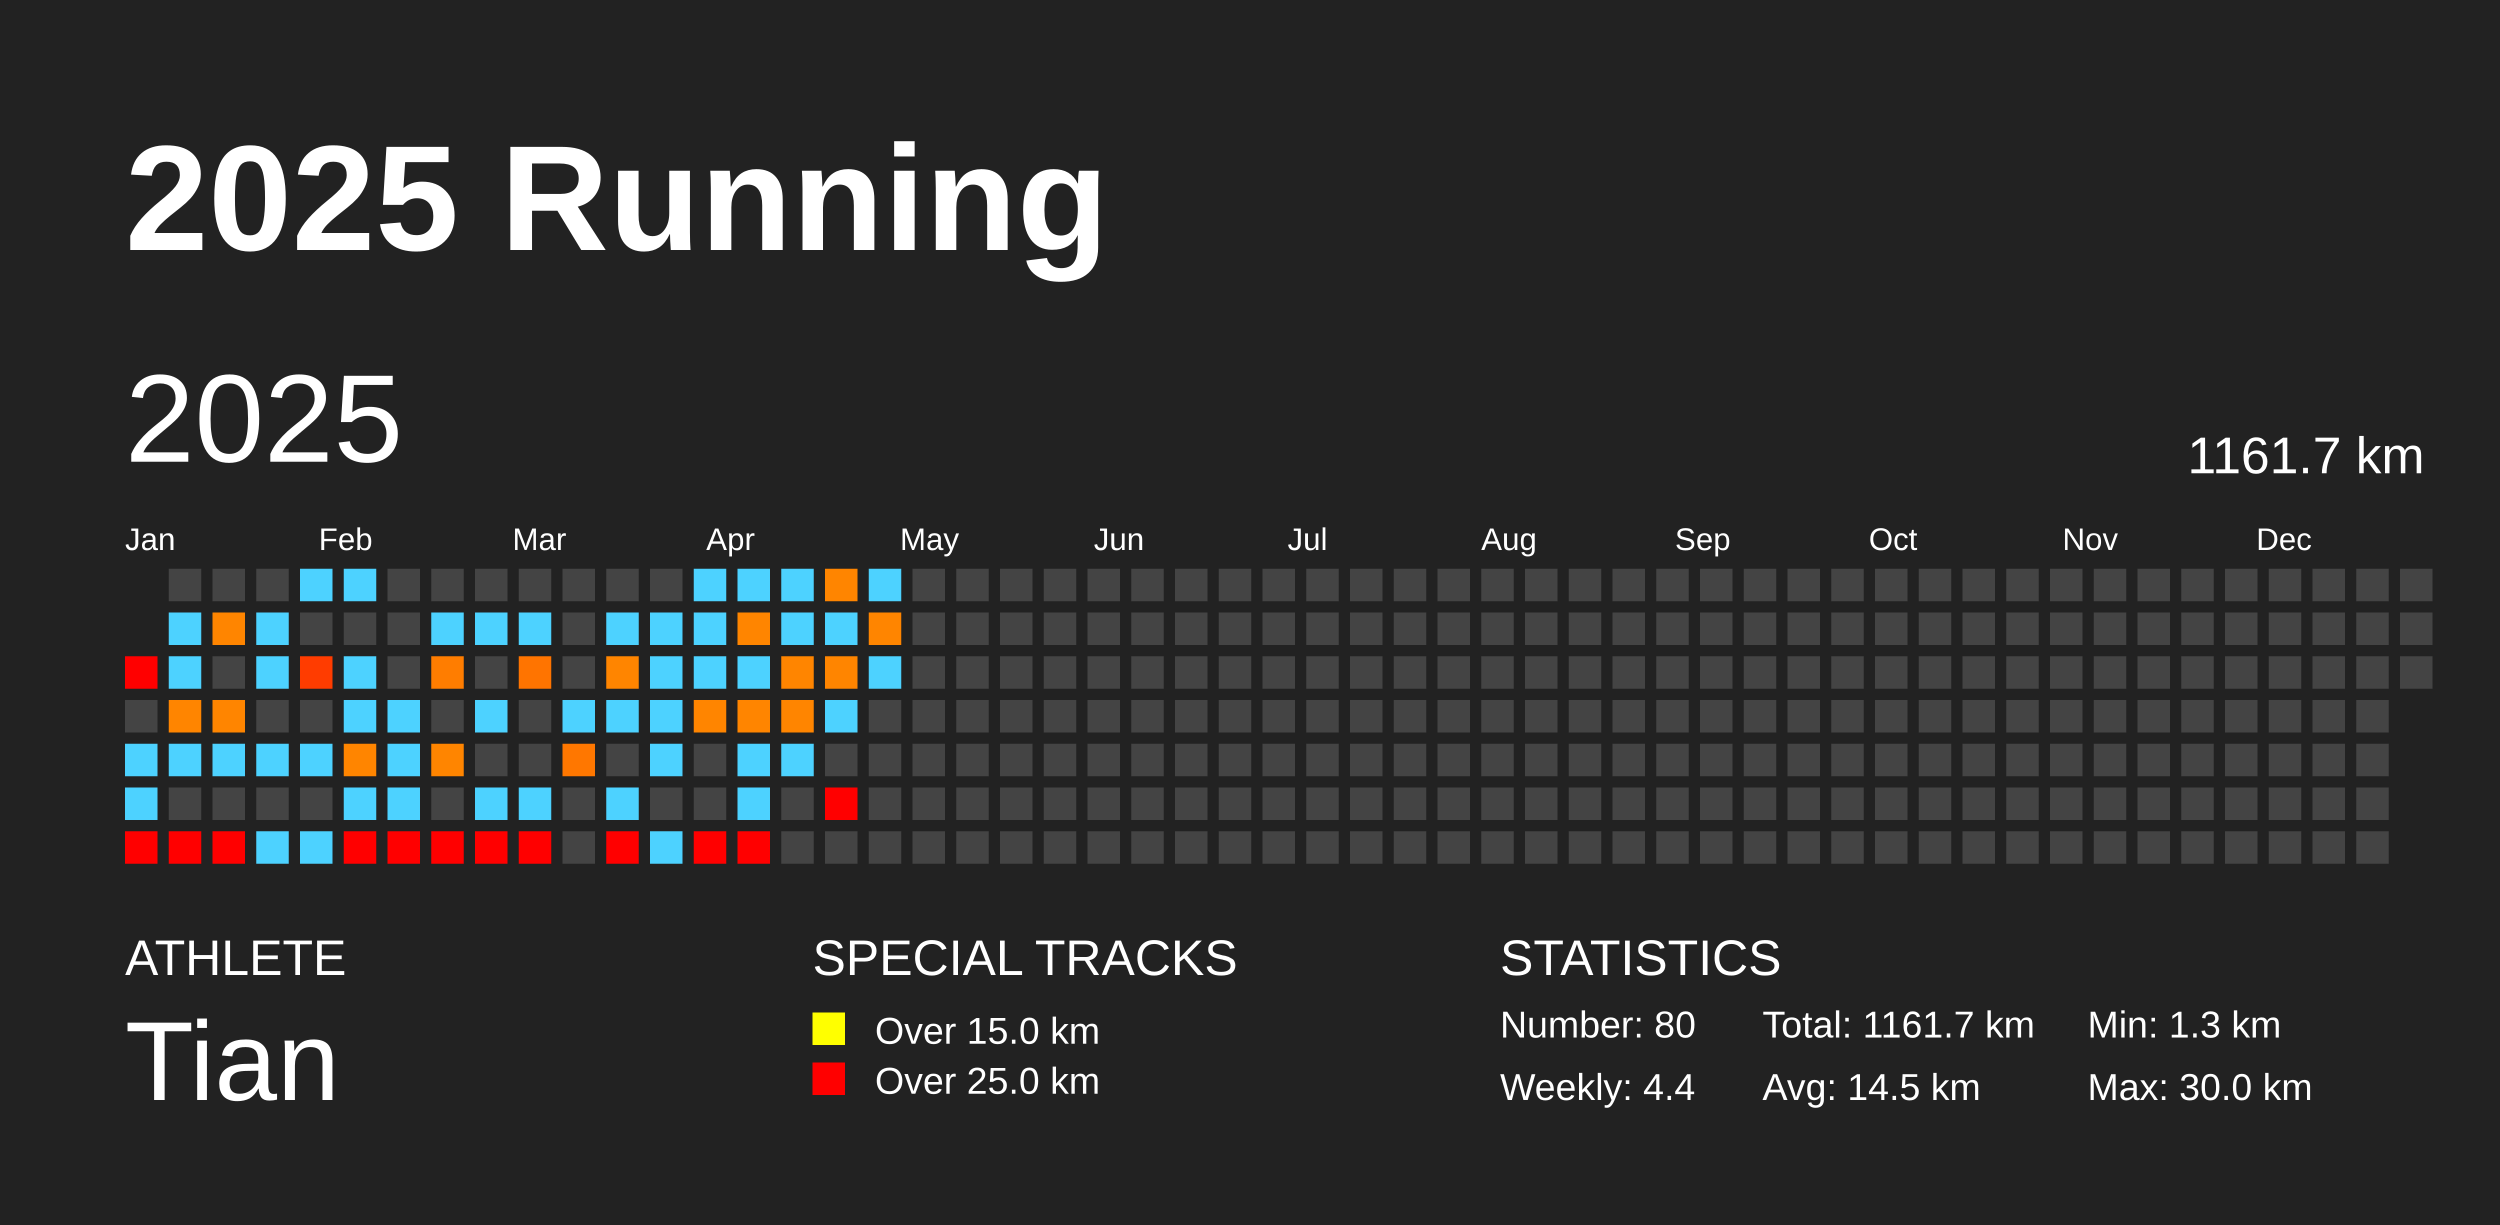
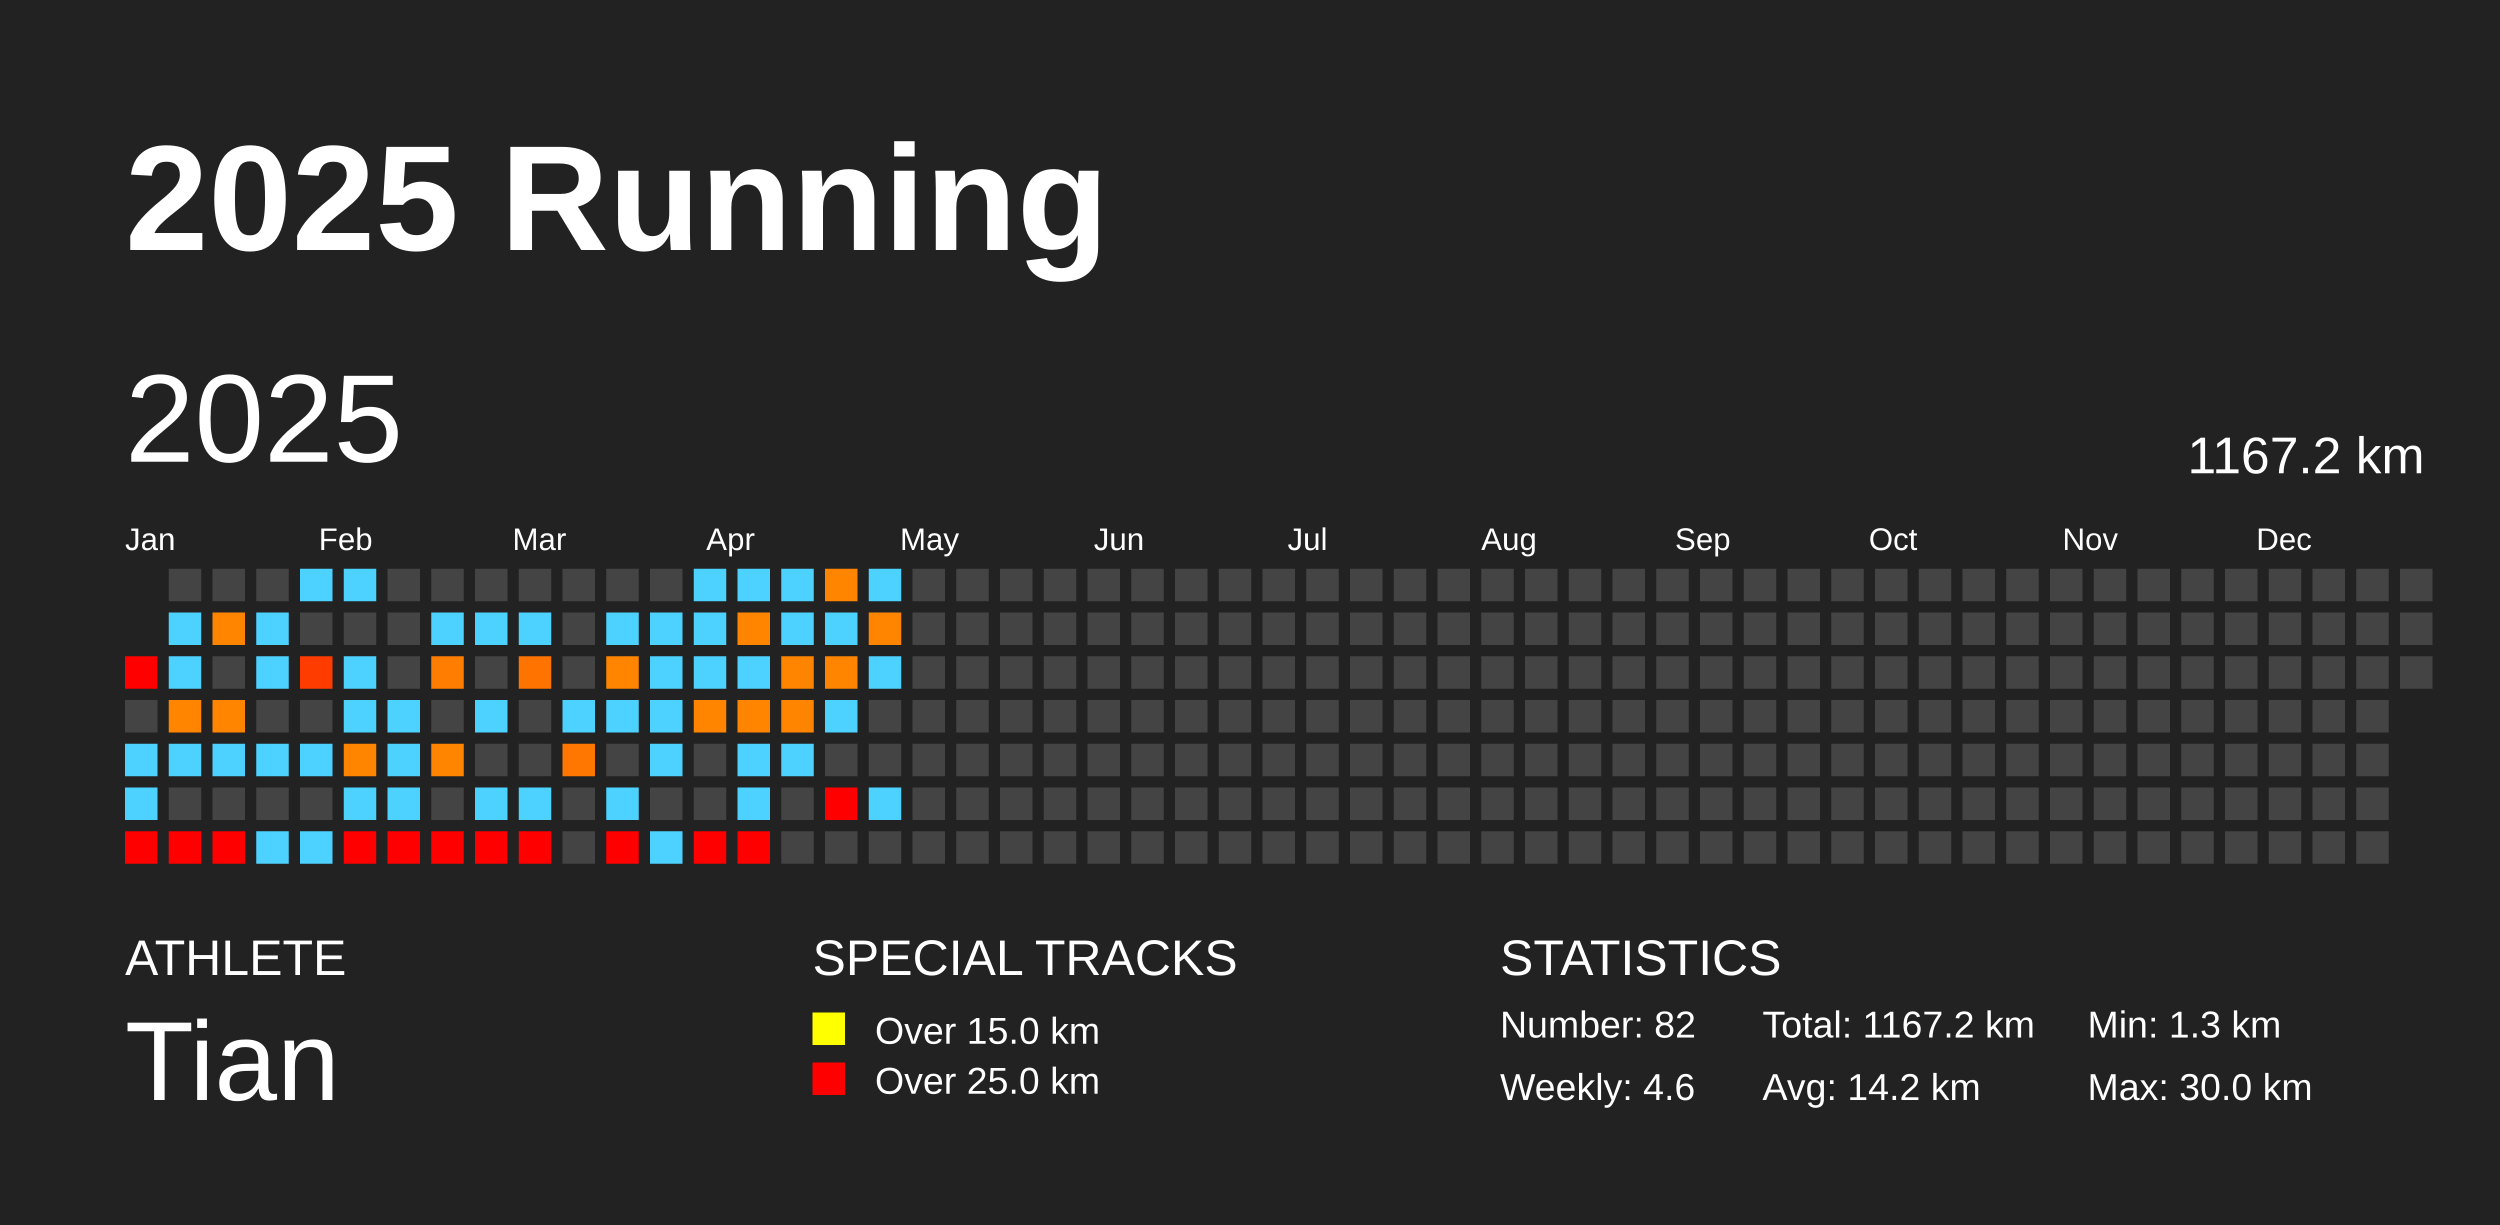
<svg xmlns="http://www.w3.org/2000/svg" baseProfile="full" height="98mm" version="1.1" viewBox="0,0,200,98" width="200mm">
  <defs />
  <rect fill="#222222" height="98" width="200" x="0" y="0" />
  <text fill="#FFFFFF" style="font-size:12px; font-family:Arial; font-weight:bold;" x="10" y="20">2025 Running</text>
  <text fill="#FFFFFF" style="font-size:4px; font-family:Arial" x="10" y="78">ATHLETE</text>
  <text fill="#FFFFFF" style="font-size:9px; font-family:Arial" x="10" y="88">Tian</text>
  <text fill="#FFFFFF" style="font-size:4px; font-family:Arial" x="65" y="78">SPECIAL TRACKS</text>
  <rect fill="yellow" height="2.6" width="2.6" x="65" y="81" />
  <text fill="#FFFFFF" style="font-size:3px; font-family:Arial" x="70" y="83.5">Over 15.0 km</text>
  <rect fill="red" height="2.6" width="2.6" x="65" y="85" />
  <text fill="#FFFFFF" style="font-size:3px; font-family:Arial" x="70" y="87.5">Over 25.0 km</text>
  <text fill="#FFFFFF" style="font-size:4px; font-family:Arial" x="120" y="78">STATISTICS</text>
-   <text fill="#FFFFFF" style="font-size:3px; font-family:Arial" x="120" y="83">Number: 80</text>
-   <text fill="#FFFFFF" style="font-size:3px; font-family:Arial" x="120" y="88">Weekly: 4.4</text>
-   <text fill="#FFFFFF" style="font-size:3px; font-family:Arial" x="141" y="83">Total: 1161.7 km</text>
-   <text fill="#FFFFFF" style="font-size:3px; font-family:Arial" x="141" y="88">Avg: 14.5 km</text>
+   <text fill="#FFFFFF" style="font-size:3px; font-family:Arial" x="120" y="83">Number: 82</text>
+   <text fill="#FFFFFF" style="font-size:3px; font-family:Arial" x="120" y="88">Weekly: 4.6</text>
+   <text fill="#FFFFFF" style="font-size:3px; font-family:Arial" x="141" y="83">Total: 1167.2 km</text>
+   <text fill="#FFFFFF" style="font-size:3px; font-family:Arial" x="141" y="88">Avg: 14.2 km</text>
  <text fill="#FFFFFF" style="font-size:3px; font-family:Arial" x="167" y="83">Min: 1.3 km</text>
  <text fill="#FFFFFF" style="font-size:3px; font-family:Arial" x="167" y="88">Max: 30.0 km</text>
  <text dominant-baseline="hanging" fill="#FFFFFF" style="font-size:10.0px; font-family:Arial;" x="10" y="30">2025</text>
-   <text dominant-baseline="hanging" fill="#FFFFFF" style="font-size:4.125px; font-family:Arial;" x="175" y="35">1161.7 km</text>
+   <text dominant-baseline="hanging" fill="#FFFFFF" style="font-size:4.125px; font-family:Arial;" x="175" y="35">1167.2 km</text>
  <text fill="#FFFFFF" style="font-size:2.5px; font-family:Arial" x="10.0" y="44">Jan</text>
  <text fill="#FFFFFF" style="font-size:2.5px; font-family:Arial" x="25.5" y="44">Feb</text>
  <text fill="#FFFFFF" style="font-size:2.5px; font-family:Arial" x="41.0" y="44">Mar</text>
  <text fill="#FFFFFF" style="font-size:2.5px; font-family:Arial" x="56.5" y="44">Apr</text>
  <text fill="#FFFFFF" style="font-size:2.5px; font-family:Arial" x="72.0" y="44">May</text>
  <text fill="#FFFFFF" style="font-size:2.5px; font-family:Arial" x="87.5" y="44">Jun</text>
  <text fill="#FFFFFF" style="font-size:2.5px; font-family:Arial" x="103.0" y="44">Jul</text>
  <text fill="#FFFFFF" style="font-size:2.5px; font-family:Arial" x="118.5" y="44">Aug</text>
  <text fill="#FFFFFF" style="font-size:2.5px; font-family:Arial" x="134.0" y="44">Sep</text>
  <text fill="#FFFFFF" style="font-size:2.5px; font-family:Arial" x="149.5" y="44">Oct</text>
  <text fill="#FFFFFF" style="font-size:2.5px; font-family:Arial" x="165.0" y="44">Nov</text>
  <text fill="#FFFFFF" style="font-size:2.5px; font-family:Arial" x="180.5" y="44">Dec</text>
  <rect fill="red" height="2.6" width="2.6" x="10.0" y="52.5" />
  <rect fill="#444444" height="2.6" width="2.6" x="10.0" y="56.0" />
  <rect fill="#4dd2ff" height="2.6" width="2.6" x="10.0" y="59.5" />
  <rect fill="#4dd2ff" height="2.6" width="2.6" x="10.0" y="63.0" />
  <rect fill="red" height="2.6" width="2.6" x="10.0" y="66.5" />
  <rect fill="#444444" height="2.6" width="2.6" x="13.5" y="45.5" />
  <rect fill="#4dd2ff" height="2.6" width="2.6" x="13.5" y="49.0" />
  <rect fill="#4dd2ff" height="2.6" width="2.6" x="13.5" y="52.5" />
  <rect fill="#ff8500" height="2.6" width="2.6" x="13.5" y="56.0" />
  <rect fill="#4dd2ff" height="2.6" width="2.6" x="13.5" y="59.5" />
  <rect fill="#444444" height="2.6" width="2.6" x="13.5" y="63.0" />
  <rect fill="red" height="2.6" width="2.6" x="13.5" y="66.5" />
  <rect fill="#444444" height="2.6" width="2.6" x="17.0" y="45.5" />
  <rect fill="#ff8500" height="2.6" width="2.6" x="17.0" y="49.0" />
  <rect fill="#444444" height="2.6" width="2.6" x="17.0" y="52.5" />
  <rect fill="#ff8500" height="2.6" width="2.6" x="17.0" y="56.0" />
  <rect fill="#4dd2ff" height="2.6" width="2.6" x="17.0" y="59.5" />
  <rect fill="#444444" height="2.6" width="2.6" x="17.0" y="63.0" />
  <rect fill="red" height="2.6" width="2.6" x="17.0" y="66.5" />
  <rect fill="#444444" height="2.6" width="2.6" x="20.5" y="45.5" />
  <rect fill="#4dd2ff" height="2.6" width="2.6" x="20.5" y="49.0" />
  <rect fill="#4dd2ff" height="2.6" width="2.6" x="20.5" y="52.5" />
  <rect fill="#444444" height="2.6" width="2.6" x="20.5" y="56.0" />
  <rect fill="#4dd2ff" height="2.6" width="2.6" x="20.5" y="59.5" />
  <rect fill="#444444" height="2.6" width="2.6" x="20.5" y="63.0" />
  <rect fill="#4dd2ff" height="2.6" width="2.6" x="20.5" y="66.5" />
  <rect fill="#4dd2ff" height="2.6" width="2.6" x="24.0" y="45.5" />
  <rect fill="#444444" height="2.6" width="2.6" x="24.0" y="49.0" />
  <rect fill="#ff3c00" height="2.6" width="2.6" x="24.0" y="52.5" />
  <rect fill="#444444" height="2.6" width="2.6" x="24.0" y="56.0" />
  <rect fill="#4dd2ff" height="2.6" width="2.6" x="24.0" y="59.5" />
  <rect fill="#444444" height="2.6" width="2.6" x="24.0" y="63.0" />
  <rect fill="#4dd2ff" height="2.6" width="2.6" x="24.0" y="66.5" />
  <rect fill="#4dd2ff" height="2.6" width="2.6" x="27.5" y="45.5" />
  <rect fill="#444444" height="2.6" width="2.6" x="27.5" y="49.0" />
  <rect fill="#4dd2ff" height="2.6" width="2.6" x="27.5" y="52.5" />
  <rect fill="#4dd2ff" height="2.6" width="2.6" x="27.5" y="56.0" />
  <rect fill="#ff8500" height="2.6" width="2.6" x="27.5" y="59.5" />
  <rect fill="#4dd2ff" height="2.6" width="2.6" x="27.5" y="63.0" />
  <rect fill="red" height="2.6" width="2.6" x="27.5" y="66.5" />
  <rect fill="#444444" height="2.6" width="2.6" x="31.0" y="45.5" />
  <rect fill="#444444" height="2.6" width="2.6" x="31.0" y="49.0" />
  <rect fill="#444444" height="2.6" width="2.6" x="31.0" y="52.5" />
  <rect fill="#4dd2ff" height="2.6" width="2.6" x="31.0" y="56.0" />
  <rect fill="#4dd2ff" height="2.6" width="2.6" x="31.0" y="59.5" />
  <rect fill="#4dd2ff" height="2.6" width="2.6" x="31.0" y="63.0" />
  <rect fill="red" height="2.6" width="2.6" x="31.0" y="66.5" />
  <rect fill="#444444" height="2.6" width="2.6" x="34.5" y="45.5" />
  <rect fill="#4dd2ff" height="2.6" width="2.6" x="34.5" y="49.0" />
  <rect fill="#ff7d00" height="2.6" width="2.6" x="34.5" y="52.5" />
  <rect fill="#444444" height="2.6" width="2.6" x="34.5" y="56.0" />
  <rect fill="#ff8500" height="2.6" width="2.6" x="34.5" y="59.5" />
  <rect fill="#444444" height="2.6" width="2.6" x="34.5" y="63.0" />
  <rect fill="red" height="2.6" width="2.6" x="34.5" y="66.5" />
  <rect fill="#444444" height="2.6" width="2.6" x="38.0" y="45.5" />
  <rect fill="#4dd2ff" height="2.6" width="2.6" x="38.0" y="49.0" />
  <rect fill="#444444" height="2.6" width="2.6" x="38.0" y="52.5" />
  <rect fill="#4dd2ff" height="2.6" width="2.6" x="38.0" y="56.0" />
  <rect fill="#444444" height="2.6" width="2.6" x="38.0" y="59.5" />
  <rect fill="#4dd2ff" height="2.6" width="2.6" x="38.0" y="63.0" />
  <rect fill="red" height="2.6" width="2.6" x="38.0" y="66.5" />
  <rect fill="#444444" height="2.6" width="2.6" x="41.5" y="45.5" />
  <rect fill="#4dd2ff" height="2.6" width="2.6" x="41.5" y="49.0" />
  <rect fill="#ff7400" height="2.6" width="2.6" x="41.5" y="52.5" />
  <rect fill="#444444" height="2.6" width="2.6" x="41.5" y="56.0" />
  <rect fill="#444444" height="2.6" width="2.6" x="41.5" y="59.5" />
  <rect fill="#4dd2ff" height="2.6" width="2.6" x="41.5" y="63.0" />
  <rect fill="red" height="2.6" width="2.6" x="41.5" y="66.5" />
  <rect fill="#444444" height="2.6" width="2.6" x="45.0" y="45.5" />
  <rect fill="#444444" height="2.6" width="2.6" x="45.0" y="49.0" />
  <rect fill="#444444" height="2.6" width="2.6" x="45.0" y="52.5" />
  <rect fill="#4dd2ff" height="2.6" width="2.6" x="45.0" y="56.0" />
  <rect fill="#ff7700" height="2.6" width="2.6" x="45.0" y="59.5" />
  <rect fill="#444444" height="2.6" width="2.6" x="45.0" y="63.0" />
  <rect fill="#444444" height="2.6" width="2.6" x="45.0" y="66.5" />
  <rect fill="#444444" height="2.6" width="2.6" x="48.5" y="45.5" />
  <rect fill="#4dd2ff" height="2.6" width="2.6" x="48.5" y="49.0" />
  <rect fill="#ff8500" height="2.6" width="2.6" x="48.5" y="52.5" />
  <rect fill="#4dd2ff" height="2.6" width="2.6" x="48.5" y="56.0" />
  <rect fill="#444444" height="2.6" width="2.6" x="48.5" y="59.5" />
  <rect fill="#4dd2ff" height="2.6" width="2.6" x="48.5" y="63.0" />
  <rect fill="red" height="2.6" width="2.6" x="48.5" y="66.5" />
  <rect fill="#444444" height="2.6" width="2.6" x="52.0" y="45.5" />
  <rect fill="#4dd2ff" height="2.6" width="2.6" x="52.0" y="49.0" />
  <rect fill="#4dd2ff" height="2.6" width="2.6" x="52.0" y="52.5" />
  <rect fill="#4dd2ff" height="2.6" width="2.6" x="52.0" y="56.0" />
  <rect fill="#4dd2ff" height="2.6" width="2.6" x="52.0" y="59.5" />
  <rect fill="#444444" height="2.6" width="2.6" x="52.0" y="63.0" />
  <rect fill="#4dd2ff" height="2.6" width="2.6" x="52.0" y="66.5" />
  <rect fill="#4dd2ff" height="2.6" width="2.6" x="55.5" y="45.5" />
  <rect fill="#4dd2ff" height="2.6" width="2.6" x="55.5" y="49.0" />
  <rect fill="#4dd2ff" height="2.6" width="2.6" x="55.5" y="52.5" />
  <rect fill="#ff8500" height="2.6" width="2.6" x="55.5" y="56.0" />
  <rect fill="#444444" height="2.6" width="2.6" x="55.5" y="59.5" />
  <rect fill="#444444" height="2.6" width="2.6" x="55.5" y="63.0" />
  <rect fill="red" height="2.6" width="2.6" x="55.5" y="66.5" />
  <rect fill="#4dd2ff" height="2.6" width="2.6" x="59.0" y="45.5" />
  <rect fill="#ff8500" height="2.6" width="2.6" x="59.0" y="49.0" />
  <rect fill="#4dd2ff" height="2.6" width="2.6" x="59.0" y="52.5" />
  <rect fill="#ff8500" height="2.6" width="2.6" x="59.0" y="56.0" />
  <rect fill="#4dd2ff" height="2.6" width="2.6" x="59.0" y="59.5" />
  <rect fill="#4dd2ff" height="2.6" width="2.6" x="59.0" y="63.0" />
  <rect fill="red" height="2.6" width="2.6" x="59.0" y="66.5" />
  <rect fill="#4dd2ff" height="2.6" width="2.6" x="62.5" y="45.5" />
  <rect fill="#4dd2ff" height="2.6" width="2.6" x="62.5" y="49.0" />
  <rect fill="#ff8500" height="2.6" width="2.6" x="62.5" y="52.5" />
  <rect fill="#ff8500" height="2.6" width="2.6" x="62.5" y="56.0" />
  <rect fill="#4dd2ff" height="2.6" width="2.6" x="62.5" y="59.5" />
  <rect fill="#444444" height="2.6" width="2.6" x="62.5" y="63.0" />
  <rect fill="#444444" height="2.6" width="2.6" x="62.5" y="66.5" />
  <rect fill="#ff8500" height="2.6" width="2.6" x="66.0" y="45.5" />
  <rect fill="#4dd2ff" height="2.6" width="2.6" x="66.0" y="49.0" />
  <rect fill="#ff8500" height="2.6" width="2.6" x="66.0" y="52.5" />
  <rect fill="#4dd2ff" height="2.6" width="2.6" x="66.0" y="56.0" />
  <rect fill="#444444" height="2.6" width="2.6" x="66.0" y="59.5" />
  <rect fill="red" height="2.6" width="2.6" x="66.0" y="63.0" />
  <rect fill="#444444" height="2.6" width="2.6" x="66.0" y="66.5" />
  <rect fill="#4dd2ff" height="2.6" width="2.6" x="69.5" y="45.5" />
  <rect fill="#ff8500" height="2.6" width="2.6" x="69.5" y="49.0" />
  <rect fill="#4dd2ff" height="2.6" width="2.6" x="69.5" y="52.5" />
  <rect fill="#444444" height="2.6" width="2.6" x="69.5" y="56.0" />
  <rect fill="#444444" height="2.6" width="2.6" x="69.5" y="59.5" />
-   <rect fill="#444444" height="2.6" width="2.6" x="69.5" y="63.0" />
+   <rect fill="#4dd2ff" height="2.6" width="2.6" x="69.5" y="63.0" />
  <rect fill="#444444" height="2.6" width="2.6" x="69.5" y="66.5" />
  <rect fill="#444444" height="2.6" width="2.6" x="73.0" y="45.5" />
  <rect fill="#444444" height="2.6" width="2.6" x="73.0" y="49.0" />
  <rect fill="#444444" height="2.6" width="2.6" x="73.0" y="52.5" />
  <rect fill="#444444" height="2.6" width="2.6" x="73.0" y="56.0" />
  <rect fill="#444444" height="2.6" width="2.6" x="73.0" y="59.5" />
  <rect fill="#444444" height="2.6" width="2.6" x="73.0" y="63.0" />
  <rect fill="#444444" height="2.6" width="2.6" x="73.0" y="66.5" />
  <rect fill="#444444" height="2.6" width="2.6" x="76.5" y="45.5" />
  <rect fill="#444444" height="2.6" width="2.6" x="76.5" y="49.0" />
  <rect fill="#444444" height="2.6" width="2.6" x="76.5" y="52.5" />
  <rect fill="#444444" height="2.6" width="2.6" x="76.5" y="56.0" />
  <rect fill="#444444" height="2.6" width="2.6" x="76.5" y="59.5" />
  <rect fill="#444444" height="2.6" width="2.6" x="76.5" y="63.0" />
  <rect fill="#444444" height="2.6" width="2.6" x="76.5" y="66.5" />
  <rect fill="#444444" height="2.6" width="2.6" x="80.0" y="45.5" />
  <rect fill="#444444" height="2.6" width="2.6" x="80.0" y="49.0" />
  <rect fill="#444444" height="2.6" width="2.6" x="80.0" y="52.5" />
  <rect fill="#444444" height="2.6" width="2.6" x="80.0" y="56.0" />
  <rect fill="#444444" height="2.6" width="2.6" x="80.0" y="59.5" />
  <rect fill="#444444" height="2.6" width="2.6" x="80.0" y="63.0" />
  <rect fill="#444444" height="2.6" width="2.6" x="80.0" y="66.5" />
  <rect fill="#444444" height="2.6" width="2.6" x="83.5" y="45.5" />
  <rect fill="#444444" height="2.6" width="2.6" x="83.5" y="49.0" />
  <rect fill="#444444" height="2.6" width="2.6" x="83.5" y="52.5" />
  <rect fill="#444444" height="2.6" width="2.6" x="83.5" y="56.0" />
  <rect fill="#444444" height="2.6" width="2.6" x="83.5" y="59.5" />
  <rect fill="#444444" height="2.6" width="2.6" x="83.5" y="63.0" />
  <rect fill="#444444" height="2.6" width="2.6" x="83.5" y="66.5" />
  <rect fill="#444444" height="2.6" width="2.6" x="87.0" y="45.5" />
  <rect fill="#444444" height="2.6" width="2.6" x="87.0" y="49.0" />
  <rect fill="#444444" height="2.6" width="2.6" x="87.0" y="52.5" />
  <rect fill="#444444" height="2.6" width="2.6" x="87.0" y="56.0" />
  <rect fill="#444444" height="2.6" width="2.6" x="87.0" y="59.5" />
  <rect fill="#444444" height="2.6" width="2.6" x="87.0" y="63.0" />
  <rect fill="#444444" height="2.6" width="2.6" x="87.0" y="66.5" />
  <rect fill="#444444" height="2.6" width="2.6" x="90.5" y="45.5" />
  <rect fill="#444444" height="2.6" width="2.6" x="90.5" y="49.0" />
  <rect fill="#444444" height="2.6" width="2.6" x="90.5" y="52.5" />
  <rect fill="#444444" height="2.6" width="2.6" x="90.5" y="56.0" />
  <rect fill="#444444" height="2.6" width="2.6" x="90.5" y="59.5" />
  <rect fill="#444444" height="2.6" width="2.6" x="90.5" y="63.0" />
  <rect fill="#444444" height="2.6" width="2.6" x="90.5" y="66.5" />
  <rect fill="#444444" height="2.6" width="2.6" x="94.0" y="45.5" />
  <rect fill="#444444" height="2.6" width="2.6" x="94.0" y="49.0" />
  <rect fill="#444444" height="2.6" width="2.6" x="94.0" y="52.5" />
  <rect fill="#444444" height="2.6" width="2.6" x="94.0" y="56.0" />
  <rect fill="#444444" height="2.6" width="2.6" x="94.0" y="59.5" />
  <rect fill="#444444" height="2.6" width="2.6" x="94.0" y="63.0" />
  <rect fill="#444444" height="2.6" width="2.6" x="94.0" y="66.5" />
  <rect fill="#444444" height="2.6" width="2.6" x="97.5" y="45.5" />
  <rect fill="#444444" height="2.6" width="2.6" x="97.5" y="49.0" />
  <rect fill="#444444" height="2.6" width="2.6" x="97.5" y="52.5" />
  <rect fill="#444444" height="2.6" width="2.6" x="97.5" y="56.0" />
  <rect fill="#444444" height="2.6" width="2.6" x="97.5" y="59.5" />
  <rect fill="#444444" height="2.6" width="2.6" x="97.5" y="63.0" />
  <rect fill="#444444" height="2.6" width="2.6" x="97.5" y="66.5" />
  <rect fill="#444444" height="2.6" width="2.6" x="101.0" y="45.5" />
  <rect fill="#444444" height="2.6" width="2.6" x="101.0" y="49.0" />
  <rect fill="#444444" height="2.6" width="2.6" x="101.0" y="52.5" />
  <rect fill="#444444" height="2.6" width="2.6" x="101.0" y="56.0" />
  <rect fill="#444444" height="2.6" width="2.6" x="101.0" y="59.5" />
  <rect fill="#444444" height="2.6" width="2.6" x="101.0" y="63.0" />
  <rect fill="#444444" height="2.6" width="2.6" x="101.0" y="66.5" />
  <rect fill="#444444" height="2.6" width="2.6" x="104.5" y="45.5" />
  <rect fill="#444444" height="2.6" width="2.6" x="104.5" y="49.0" />
  <rect fill="#444444" height="2.6" width="2.6" x="104.5" y="52.5" />
  <rect fill="#444444" height="2.6" width="2.6" x="104.5" y="56.0" />
  <rect fill="#444444" height="2.6" width="2.6" x="104.5" y="59.5" />
  <rect fill="#444444" height="2.6" width="2.6" x="104.5" y="63.0" />
  <rect fill="#444444" height="2.6" width="2.6" x="104.5" y="66.5" />
  <rect fill="#444444" height="2.6" width="2.6" x="108.0" y="45.5" />
  <rect fill="#444444" height="2.6" width="2.6" x="108.0" y="49.0" />
  <rect fill="#444444" height="2.6" width="2.6" x="108.0" y="52.5" />
  <rect fill="#444444" height="2.6" width="2.6" x="108.0" y="56.0" />
  <rect fill="#444444" height="2.6" width="2.6" x="108.0" y="59.5" />
  <rect fill="#444444" height="2.6" width="2.6" x="108.0" y="63.0" />
  <rect fill="#444444" height="2.6" width="2.6" x="108.0" y="66.5" />
  <rect fill="#444444" height="2.6" width="2.6" x="111.5" y="45.5" />
  <rect fill="#444444" height="2.6" width="2.6" x="111.5" y="49.0" />
  <rect fill="#444444" height="2.6" width="2.6" x="111.5" y="52.5" />
  <rect fill="#444444" height="2.6" width="2.6" x="111.5" y="56.0" />
  <rect fill="#444444" height="2.6" width="2.6" x="111.5" y="59.5" />
  <rect fill="#444444" height="2.6" width="2.6" x="111.5" y="63.0" />
  <rect fill="#444444" height="2.6" width="2.6" x="111.5" y="66.5" />
  <rect fill="#444444" height="2.6" width="2.6" x="115.0" y="45.5" />
  <rect fill="#444444" height="2.6" width="2.6" x="115.0" y="49.0" />
  <rect fill="#444444" height="2.6" width="2.6" x="115.0" y="52.5" />
  <rect fill="#444444" height="2.6" width="2.6" x="115.0" y="56.0" />
  <rect fill="#444444" height="2.6" width="2.6" x="115.0" y="59.5" />
  <rect fill="#444444" height="2.6" width="2.6" x="115.0" y="63.0" />
  <rect fill="#444444" height="2.6" width="2.6" x="115.0" y="66.5" />
  <rect fill="#444444" height="2.6" width="2.6" x="118.5" y="45.5" />
  <rect fill="#444444" height="2.6" width="2.6" x="118.5" y="49.0" />
  <rect fill="#444444" height="2.6" width="2.6" x="118.5" y="52.5" />
  <rect fill="#444444" height="2.6" width="2.6" x="118.5" y="56.0" />
  <rect fill="#444444" height="2.6" width="2.6" x="118.5" y="59.5" />
  <rect fill="#444444" height="2.6" width="2.6" x="118.5" y="63.0" />
  <rect fill="#444444" height="2.6" width="2.6" x="118.5" y="66.5" />
  <rect fill="#444444" height="2.6" width="2.6" x="122.0" y="45.5" />
  <rect fill="#444444" height="2.6" width="2.6" x="122.0" y="49.0" />
  <rect fill="#444444" height="2.6" width="2.6" x="122.0" y="52.5" />
  <rect fill="#444444" height="2.6" width="2.6" x="122.0" y="56.0" />
  <rect fill="#444444" height="2.6" width="2.6" x="122.0" y="59.5" />
  <rect fill="#444444" height="2.6" width="2.6" x="122.0" y="63.0" />
  <rect fill="#444444" height="2.6" width="2.6" x="122.0" y="66.5" />
  <rect fill="#444444" height="2.6" width="2.6" x="125.5" y="45.5" />
  <rect fill="#444444" height="2.6" width="2.6" x="125.5" y="49.0" />
  <rect fill="#444444" height="2.6" width="2.6" x="125.5" y="52.5" />
  <rect fill="#444444" height="2.6" width="2.6" x="125.5" y="56.0" />
  <rect fill="#444444" height="2.6" width="2.6" x="125.5" y="59.5" />
  <rect fill="#444444" height="2.6" width="2.6" x="125.5" y="63.0" />
  <rect fill="#444444" height="2.6" width="2.6" x="125.5" y="66.5" />
  <rect fill="#444444" height="2.6" width="2.6" x="129.0" y="45.5" />
  <rect fill="#444444" height="2.6" width="2.6" x="129.0" y="49.0" />
  <rect fill="#444444" height="2.6" width="2.6" x="129.0" y="52.5" />
  <rect fill="#444444" height="2.6" width="2.6" x="129.0" y="56.0" />
  <rect fill="#444444" height="2.6" width="2.6" x="129.0" y="59.5" />
  <rect fill="#444444" height="2.6" width="2.6" x="129.0" y="63.0" />
  <rect fill="#444444" height="2.6" width="2.6" x="129.0" y="66.5" />
  <rect fill="#444444" height="2.6" width="2.6" x="132.5" y="45.5" />
  <rect fill="#444444" height="2.6" width="2.6" x="132.5" y="49.0" />
  <rect fill="#444444" height="2.6" width="2.6" x="132.5" y="52.5" />
  <rect fill="#444444" height="2.6" width="2.6" x="132.5" y="56.0" />
  <rect fill="#444444" height="2.6" width="2.6" x="132.5" y="59.5" />
  <rect fill="#444444" height="2.6" width="2.6" x="132.5" y="63.0" />
  <rect fill="#444444" height="2.6" width="2.6" x="132.5" y="66.5" />
  <rect fill="#444444" height="2.6" width="2.6" x="136.0" y="45.5" />
  <rect fill="#444444" height="2.6" width="2.6" x="136.0" y="49.0" />
  <rect fill="#444444" height="2.6" width="2.6" x="136.0" y="52.5" />
  <rect fill="#444444" height="2.6" width="2.6" x="136.0" y="56.0" />
  <rect fill="#444444" height="2.6" width="2.6" x="136.0" y="59.5" />
  <rect fill="#444444" height="2.6" width="2.6" x="136.0" y="63.0" />
  <rect fill="#444444" height="2.6" width="2.6" x="136.0" y="66.5" />
  <rect fill="#444444" height="2.6" width="2.6" x="139.5" y="45.5" />
  <rect fill="#444444" height="2.6" width="2.6" x="139.5" y="49.0" />
  <rect fill="#444444" height="2.6" width="2.6" x="139.5" y="52.5" />
  <rect fill="#444444" height="2.6" width="2.6" x="139.5" y="56.0" />
  <rect fill="#444444" height="2.6" width="2.6" x="139.5" y="59.5" />
  <rect fill="#444444" height="2.6" width="2.6" x="139.5" y="63.0" />
  <rect fill="#444444" height="2.6" width="2.6" x="139.5" y="66.5" />
  <rect fill="#444444" height="2.6" width="2.6" x="143.0" y="45.5" />
  <rect fill="#444444" height="2.6" width="2.6" x="143.0" y="49.0" />
  <rect fill="#444444" height="2.6" width="2.6" x="143.0" y="52.5" />
  <rect fill="#444444" height="2.6" width="2.6" x="143.0" y="56.0" />
  <rect fill="#444444" height="2.6" width="2.6" x="143.0" y="59.5" />
  <rect fill="#444444" height="2.6" width="2.6" x="143.0" y="63.0" />
  <rect fill="#444444" height="2.6" width="2.6" x="143.0" y="66.5" />
  <rect fill="#444444" height="2.6" width="2.6" x="146.5" y="45.5" />
  <rect fill="#444444" height="2.6" width="2.6" x="146.5" y="49.0" />
  <rect fill="#444444" height="2.6" width="2.6" x="146.5" y="52.5" />
  <rect fill="#444444" height="2.6" width="2.6" x="146.5" y="56.0" />
  <rect fill="#444444" height="2.6" width="2.6" x="146.5" y="59.5" />
  <rect fill="#444444" height="2.6" width="2.6" x="146.5" y="63.0" />
  <rect fill="#444444" height="2.6" width="2.6" x="146.5" y="66.5" />
  <rect fill="#444444" height="2.6" width="2.6" x="150.0" y="45.5" />
  <rect fill="#444444" height="2.6" width="2.6" x="150.0" y="49.0" />
  <rect fill="#444444" height="2.6" width="2.6" x="150.0" y="52.5" />
  <rect fill="#444444" height="2.6" width="2.6" x="150.0" y="56.0" />
  <rect fill="#444444" height="2.6" width="2.6" x="150.0" y="59.5" />
  <rect fill="#444444" height="2.6" width="2.6" x="150.0" y="63.0" />
  <rect fill="#444444" height="2.6" width="2.6" x="150.0" y="66.5" />
  <rect fill="#444444" height="2.6" width="2.6" x="153.5" y="45.5" />
  <rect fill="#444444" height="2.6" width="2.6" x="153.5" y="49.0" />
  <rect fill="#444444" height="2.6" width="2.6" x="153.5" y="52.5" />
  <rect fill="#444444" height="2.6" width="2.6" x="153.5" y="56.0" />
  <rect fill="#444444" height="2.6" width="2.6" x="153.5" y="59.5" />
  <rect fill="#444444" height="2.6" width="2.6" x="153.5" y="63.0" />
  <rect fill="#444444" height="2.6" width="2.6" x="153.5" y="66.5" />
  <rect fill="#444444" height="2.6" width="2.6" x="157.0" y="45.5" />
  <rect fill="#444444" height="2.6" width="2.6" x="157.0" y="49.0" />
  <rect fill="#444444" height="2.6" width="2.6" x="157.0" y="52.5" />
  <rect fill="#444444" height="2.6" width="2.6" x="157.0" y="56.0" />
  <rect fill="#444444" height="2.6" width="2.6" x="157.0" y="59.5" />
  <rect fill="#444444" height="2.6" width="2.6" x="157.0" y="63.0" />
  <rect fill="#444444" height="2.6" width="2.6" x="157.0" y="66.5" />
  <rect fill="#444444" height="2.6" width="2.6" x="160.5" y="45.5" />
  <rect fill="#444444" height="2.6" width="2.6" x="160.5" y="49.0" />
  <rect fill="#444444" height="2.6" width="2.6" x="160.5" y="52.5" />
  <rect fill="#444444" height="2.6" width="2.6" x="160.5" y="56.0" />
  <rect fill="#444444" height="2.6" width="2.6" x="160.5" y="59.5" />
  <rect fill="#444444" height="2.6" width="2.6" x="160.5" y="63.0" />
  <rect fill="#444444" height="2.6" width="2.6" x="160.5" y="66.5" />
  <rect fill="#444444" height="2.6" width="2.6" x="164.0" y="45.5" />
  <rect fill="#444444" height="2.6" width="2.6" x="164.0" y="49.0" />
  <rect fill="#444444" height="2.6" width="2.6" x="164.0" y="52.5" />
  <rect fill="#444444" height="2.6" width="2.6" x="164.0" y="56.0" />
  <rect fill="#444444" height="2.6" width="2.6" x="164.0" y="59.5" />
  <rect fill="#444444" height="2.6" width="2.6" x="164.0" y="63.0" />
  <rect fill="#444444" height="2.6" width="2.6" x="164.0" y="66.5" />
  <rect fill="#444444" height="2.6" width="2.6" x="167.5" y="45.5" />
  <rect fill="#444444" height="2.6" width="2.6" x="167.5" y="49.0" />
  <rect fill="#444444" height="2.6" width="2.6" x="167.5" y="52.5" />
  <rect fill="#444444" height="2.6" width="2.6" x="167.5" y="56.0" />
  <rect fill="#444444" height="2.6" width="2.6" x="167.5" y="59.5" />
  <rect fill="#444444" height="2.6" width="2.6" x="167.5" y="63.0" />
  <rect fill="#444444" height="2.6" width="2.6" x="167.5" y="66.5" />
  <rect fill="#444444" height="2.6" width="2.6" x="171.0" y="45.5" />
  <rect fill="#444444" height="2.6" width="2.6" x="171.0" y="49.0" />
  <rect fill="#444444" height="2.6" width="2.6" x="171.0" y="52.5" />
  <rect fill="#444444" height="2.6" width="2.6" x="171.0" y="56.0" />
  <rect fill="#444444" height="2.6" width="2.6" x="171.0" y="59.5" />
  <rect fill="#444444" height="2.6" width="2.6" x="171.0" y="63.0" />
  <rect fill="#444444" height="2.6" width="2.6" x="171.0" y="66.5" />
  <rect fill="#444444" height="2.6" width="2.6" x="174.5" y="45.5" />
  <rect fill="#444444" height="2.6" width="2.6" x="174.5" y="49.0" />
  <rect fill="#444444" height="2.6" width="2.6" x="174.5" y="52.5" />
  <rect fill="#444444" height="2.6" width="2.6" x="174.5" y="56.0" />
  <rect fill="#444444" height="2.6" width="2.6" x="174.5" y="59.5" />
  <rect fill="#444444" height="2.6" width="2.6" x="174.5" y="63.0" />
  <rect fill="#444444" height="2.6" width="2.6" x="174.5" y="66.5" />
  <rect fill="#444444" height="2.6" width="2.6" x="178.0" y="45.5" />
  <rect fill="#444444" height="2.6" width="2.6" x="178.0" y="49.0" />
  <rect fill="#444444" height="2.6" width="2.6" x="178.0" y="52.5" />
  <rect fill="#444444" height="2.6" width="2.6" x="178.0" y="56.0" />
  <rect fill="#444444" height="2.6" width="2.6" x="178.0" y="59.5" />
  <rect fill="#444444" height="2.6" width="2.6" x="178.0" y="63.0" />
  <rect fill="#444444" height="2.6" width="2.6" x="178.0" y="66.5" />
  <rect fill="#444444" height="2.6" width="2.6" x="181.5" y="45.5" />
  <rect fill="#444444" height="2.6" width="2.6" x="181.5" y="49.0" />
  <rect fill="#444444" height="2.6" width="2.6" x="181.5" y="52.5" />
  <rect fill="#444444" height="2.6" width="2.6" x="181.5" y="56.0" />
  <rect fill="#444444" height="2.6" width="2.6" x="181.5" y="59.5" />
  <rect fill="#444444" height="2.6" width="2.6" x="181.5" y="63.0" />
  <rect fill="#444444" height="2.6" width="2.6" x="181.5" y="66.5" />
  <rect fill="#444444" height="2.6" width="2.6" x="185.0" y="45.5" />
  <rect fill="#444444" height="2.6" width="2.6" x="185.0" y="49.0" />
  <rect fill="#444444" height="2.6" width="2.6" x="185.0" y="52.5" />
  <rect fill="#444444" height="2.6" width="2.6" x="185.0" y="56.0" />
  <rect fill="#444444" height="2.6" width="2.6" x="185.0" y="59.5" />
  <rect fill="#444444" height="2.6" width="2.6" x="185.0" y="63.0" />
  <rect fill="#444444" height="2.6" width="2.6" x="185.0" y="66.5" />
  <rect fill="#444444" height="2.6" width="2.6" x="188.5" y="45.5" />
  <rect fill="#444444" height="2.6" width="2.6" x="188.5" y="49.0" />
  <rect fill="#444444" height="2.6" width="2.6" x="188.5" y="52.5" />
  <rect fill="#444444" height="2.6" width="2.6" x="188.5" y="56.0" />
  <rect fill="#444444" height="2.6" width="2.6" x="188.5" y="59.5" />
  <rect fill="#444444" height="2.6" width="2.6" x="188.5" y="63.0" />
  <rect fill="#444444" height="2.6" width="2.6" x="188.5" y="66.5" />
  <rect fill="#444444" height="2.6" width="2.6" x="192.0" y="45.5" />
  <rect fill="#444444" height="2.6" width="2.6" x="192.0" y="49.0" />
  <rect fill="#444444" height="2.6" width="2.6" x="192.0" y="52.5" />
</svg>
